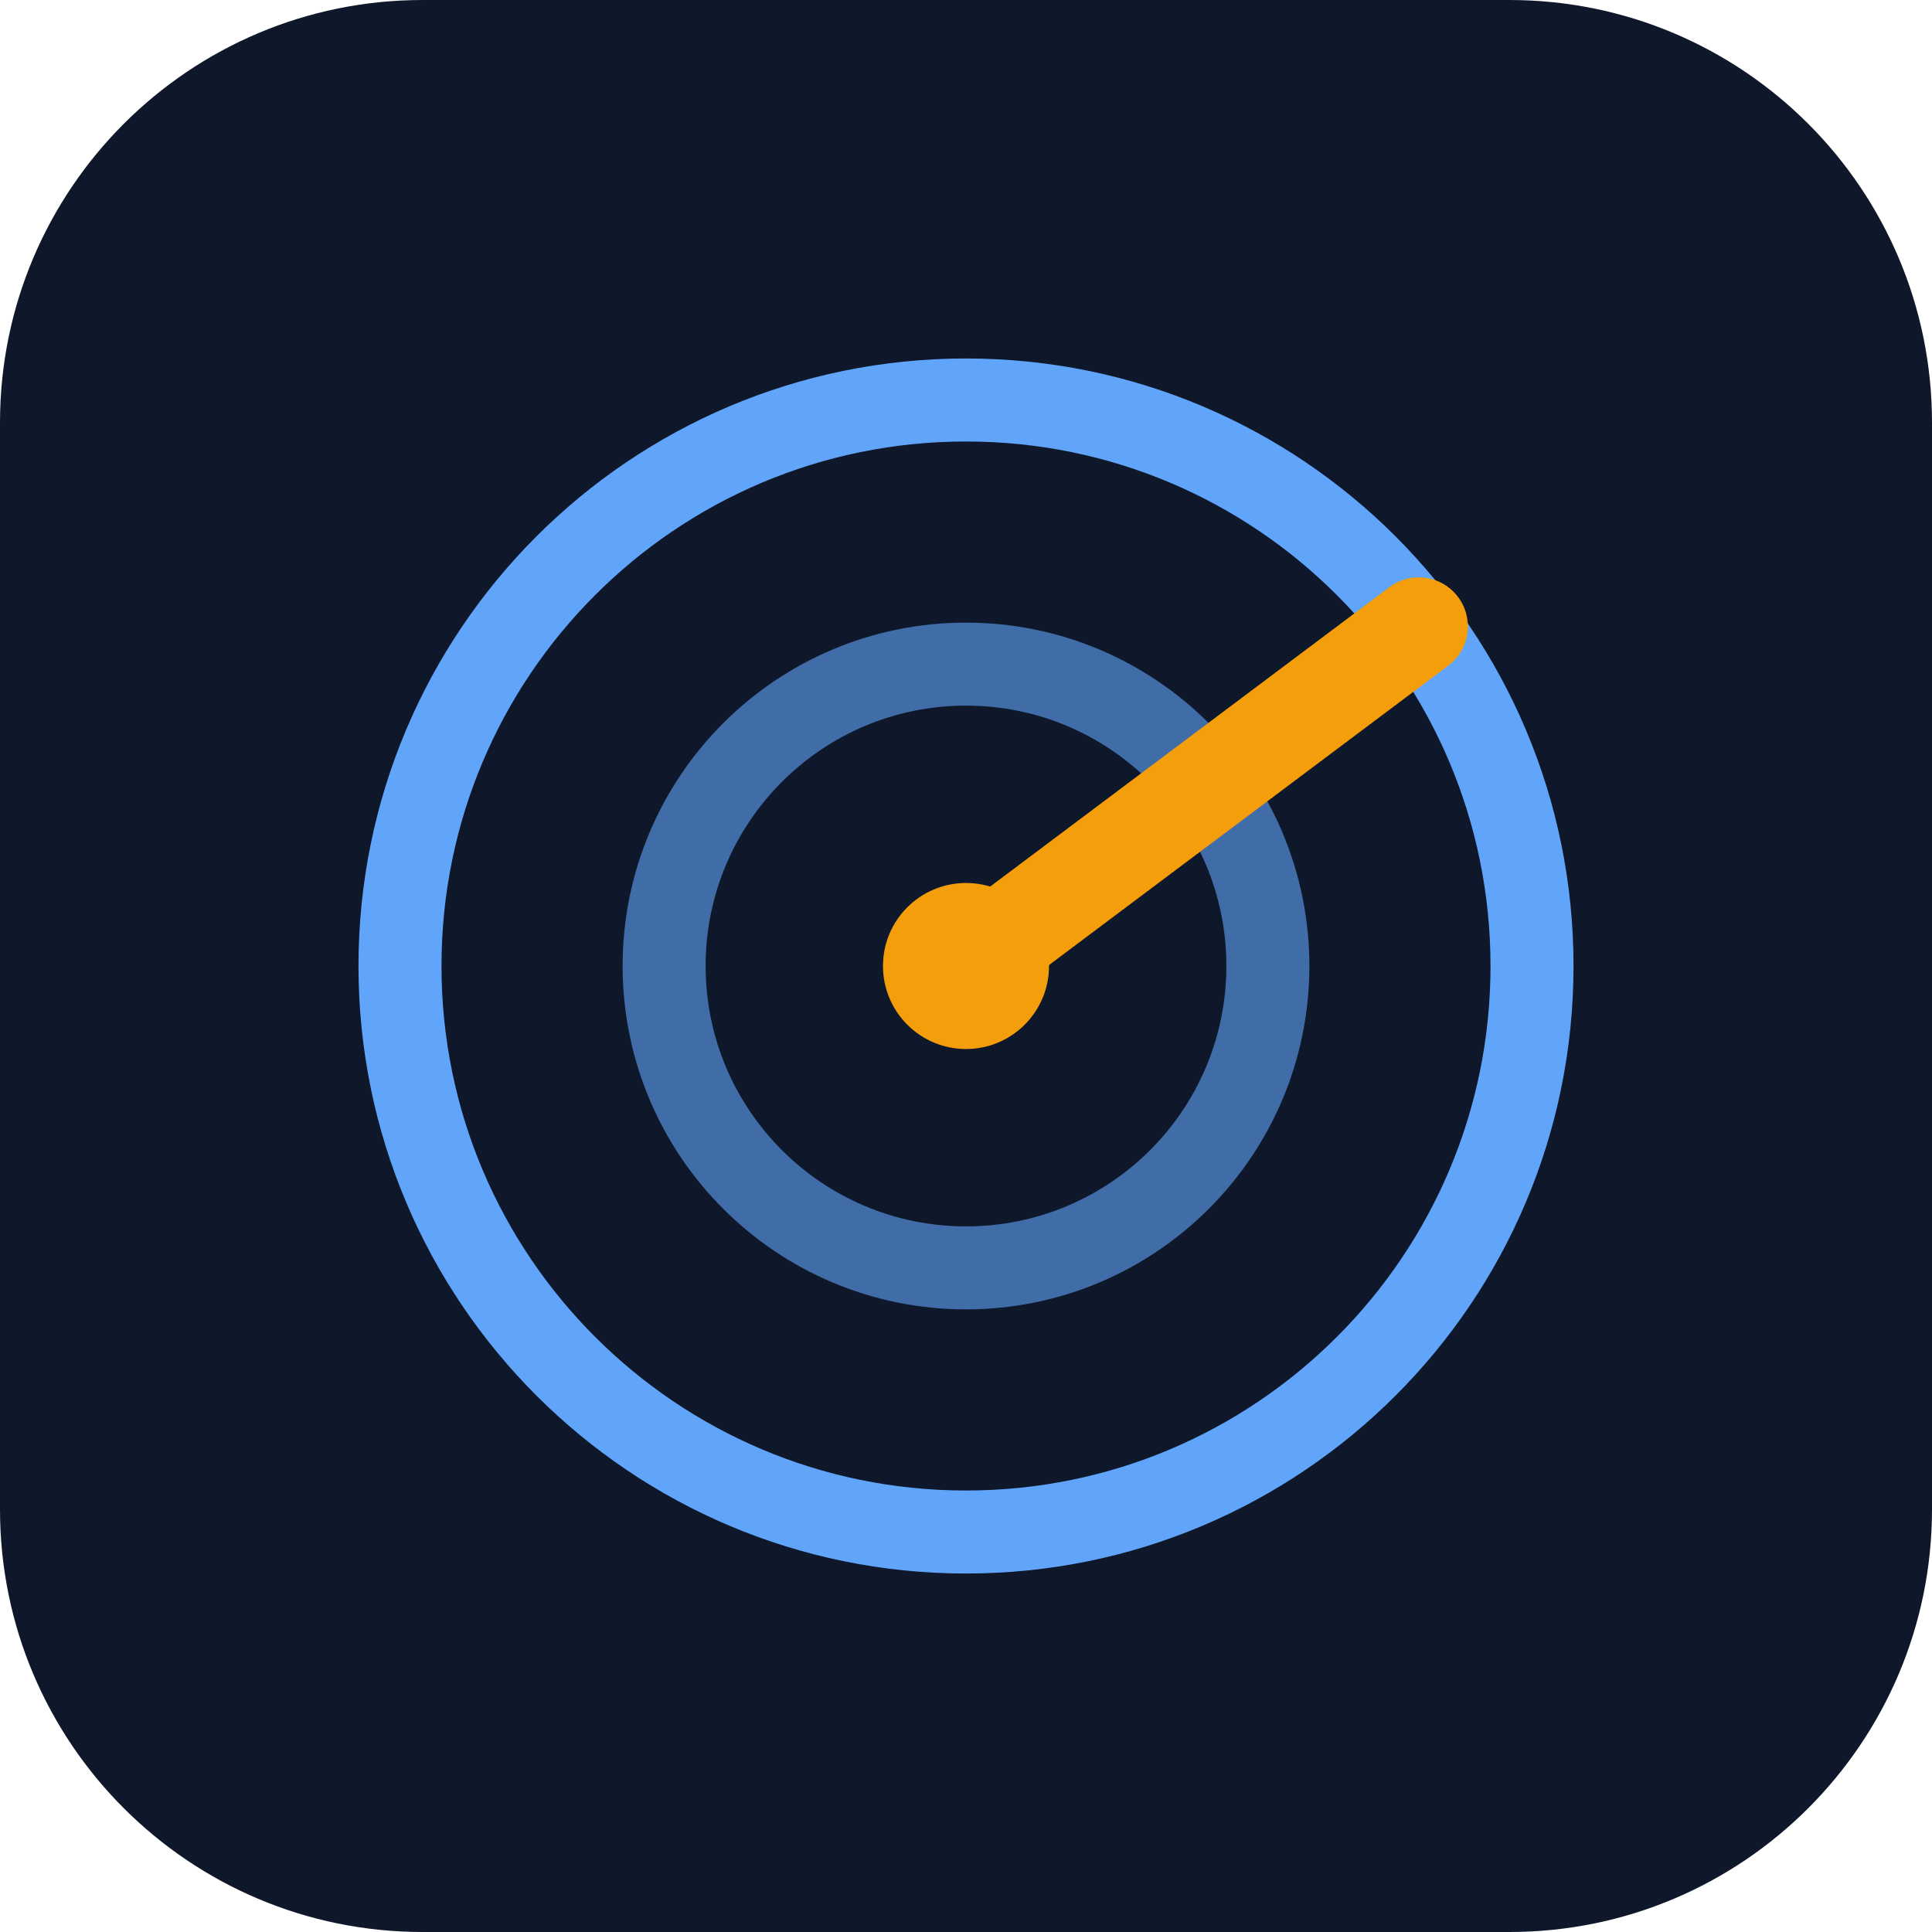
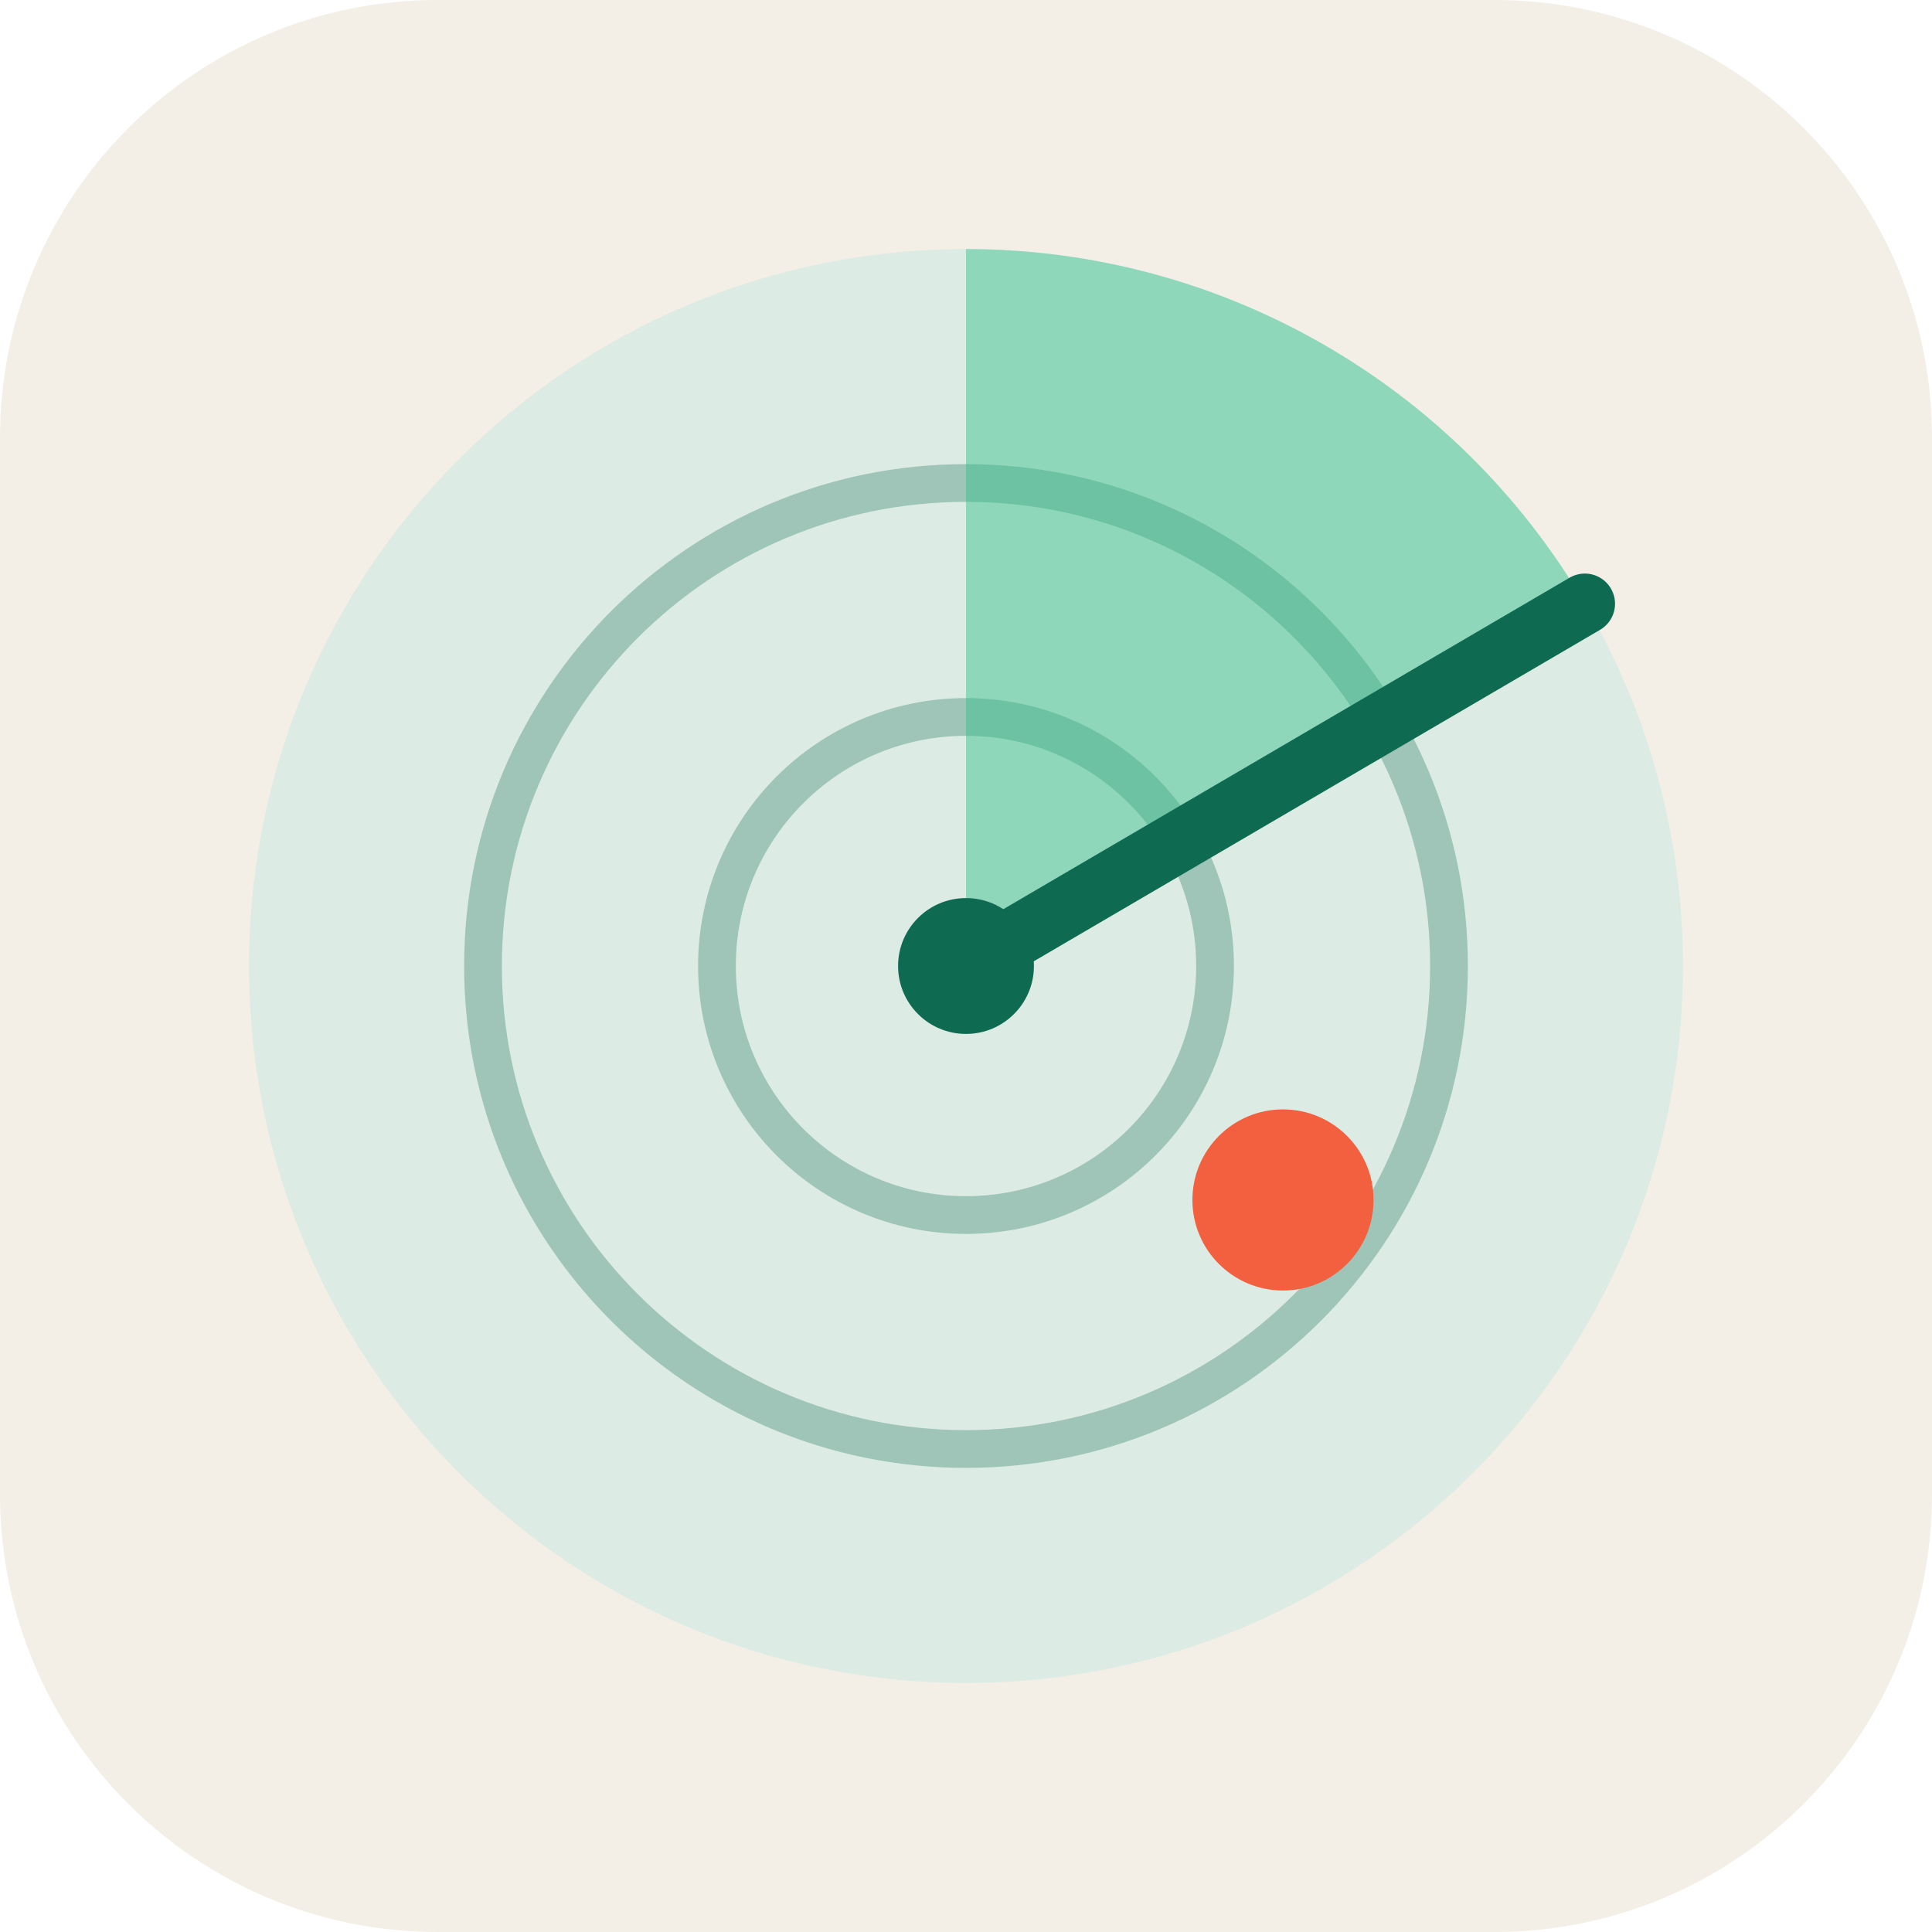
<svg xmlns="http://www.w3.org/2000/svg" viewBox="0 0 512 512">
-   <rect width="512" height="512" rx="112" fill="#0f172a" />
-   <circle cx="256" cy="256" r="150" fill="none" stroke="#60a5fa" stroke-width="22" />
-   <circle cx="256" cy="256" r="80" fill="none" stroke="#60a5fa" stroke-width="22" opacity=".6" />
-   <path d="M256 256 L376 166" stroke="#f59e0b" stroke-width="26" stroke-linecap="round" />
-   <circle cx="256" cy="256" r="22" fill="#f59e0b" />
+   <rect width="512" height="512" rx="116" fill="#F3EFE6" />
+   <circle cx="256" cy="256" r="190" fill="#DCEBE3" />
+   <circle cx="256" cy="256" r="128" fill="none" stroke="#0E6B52" stroke-opacity=".3" stroke-width="10" />
+   <circle cx="256" cy="256" r="66" fill="none" stroke="#0E6B52" stroke-opacity=".3" stroke-width="10" />
+   <path d="M256 256 L256 66 A190 190 0 0 1 420 160 Z" fill="#2FBF8A" fill-opacity=".45" />
+   <line x1="256" y1="256" x2="420" y2="160" stroke="#0E6B52" stroke-width="16" stroke-linecap="round" />
+   <circle cx="340" cy="318" r="24" fill="#F2603F" />
+   <circle cx="256" cy="256" r="18" fill="#0E6B52" />
</svg>
